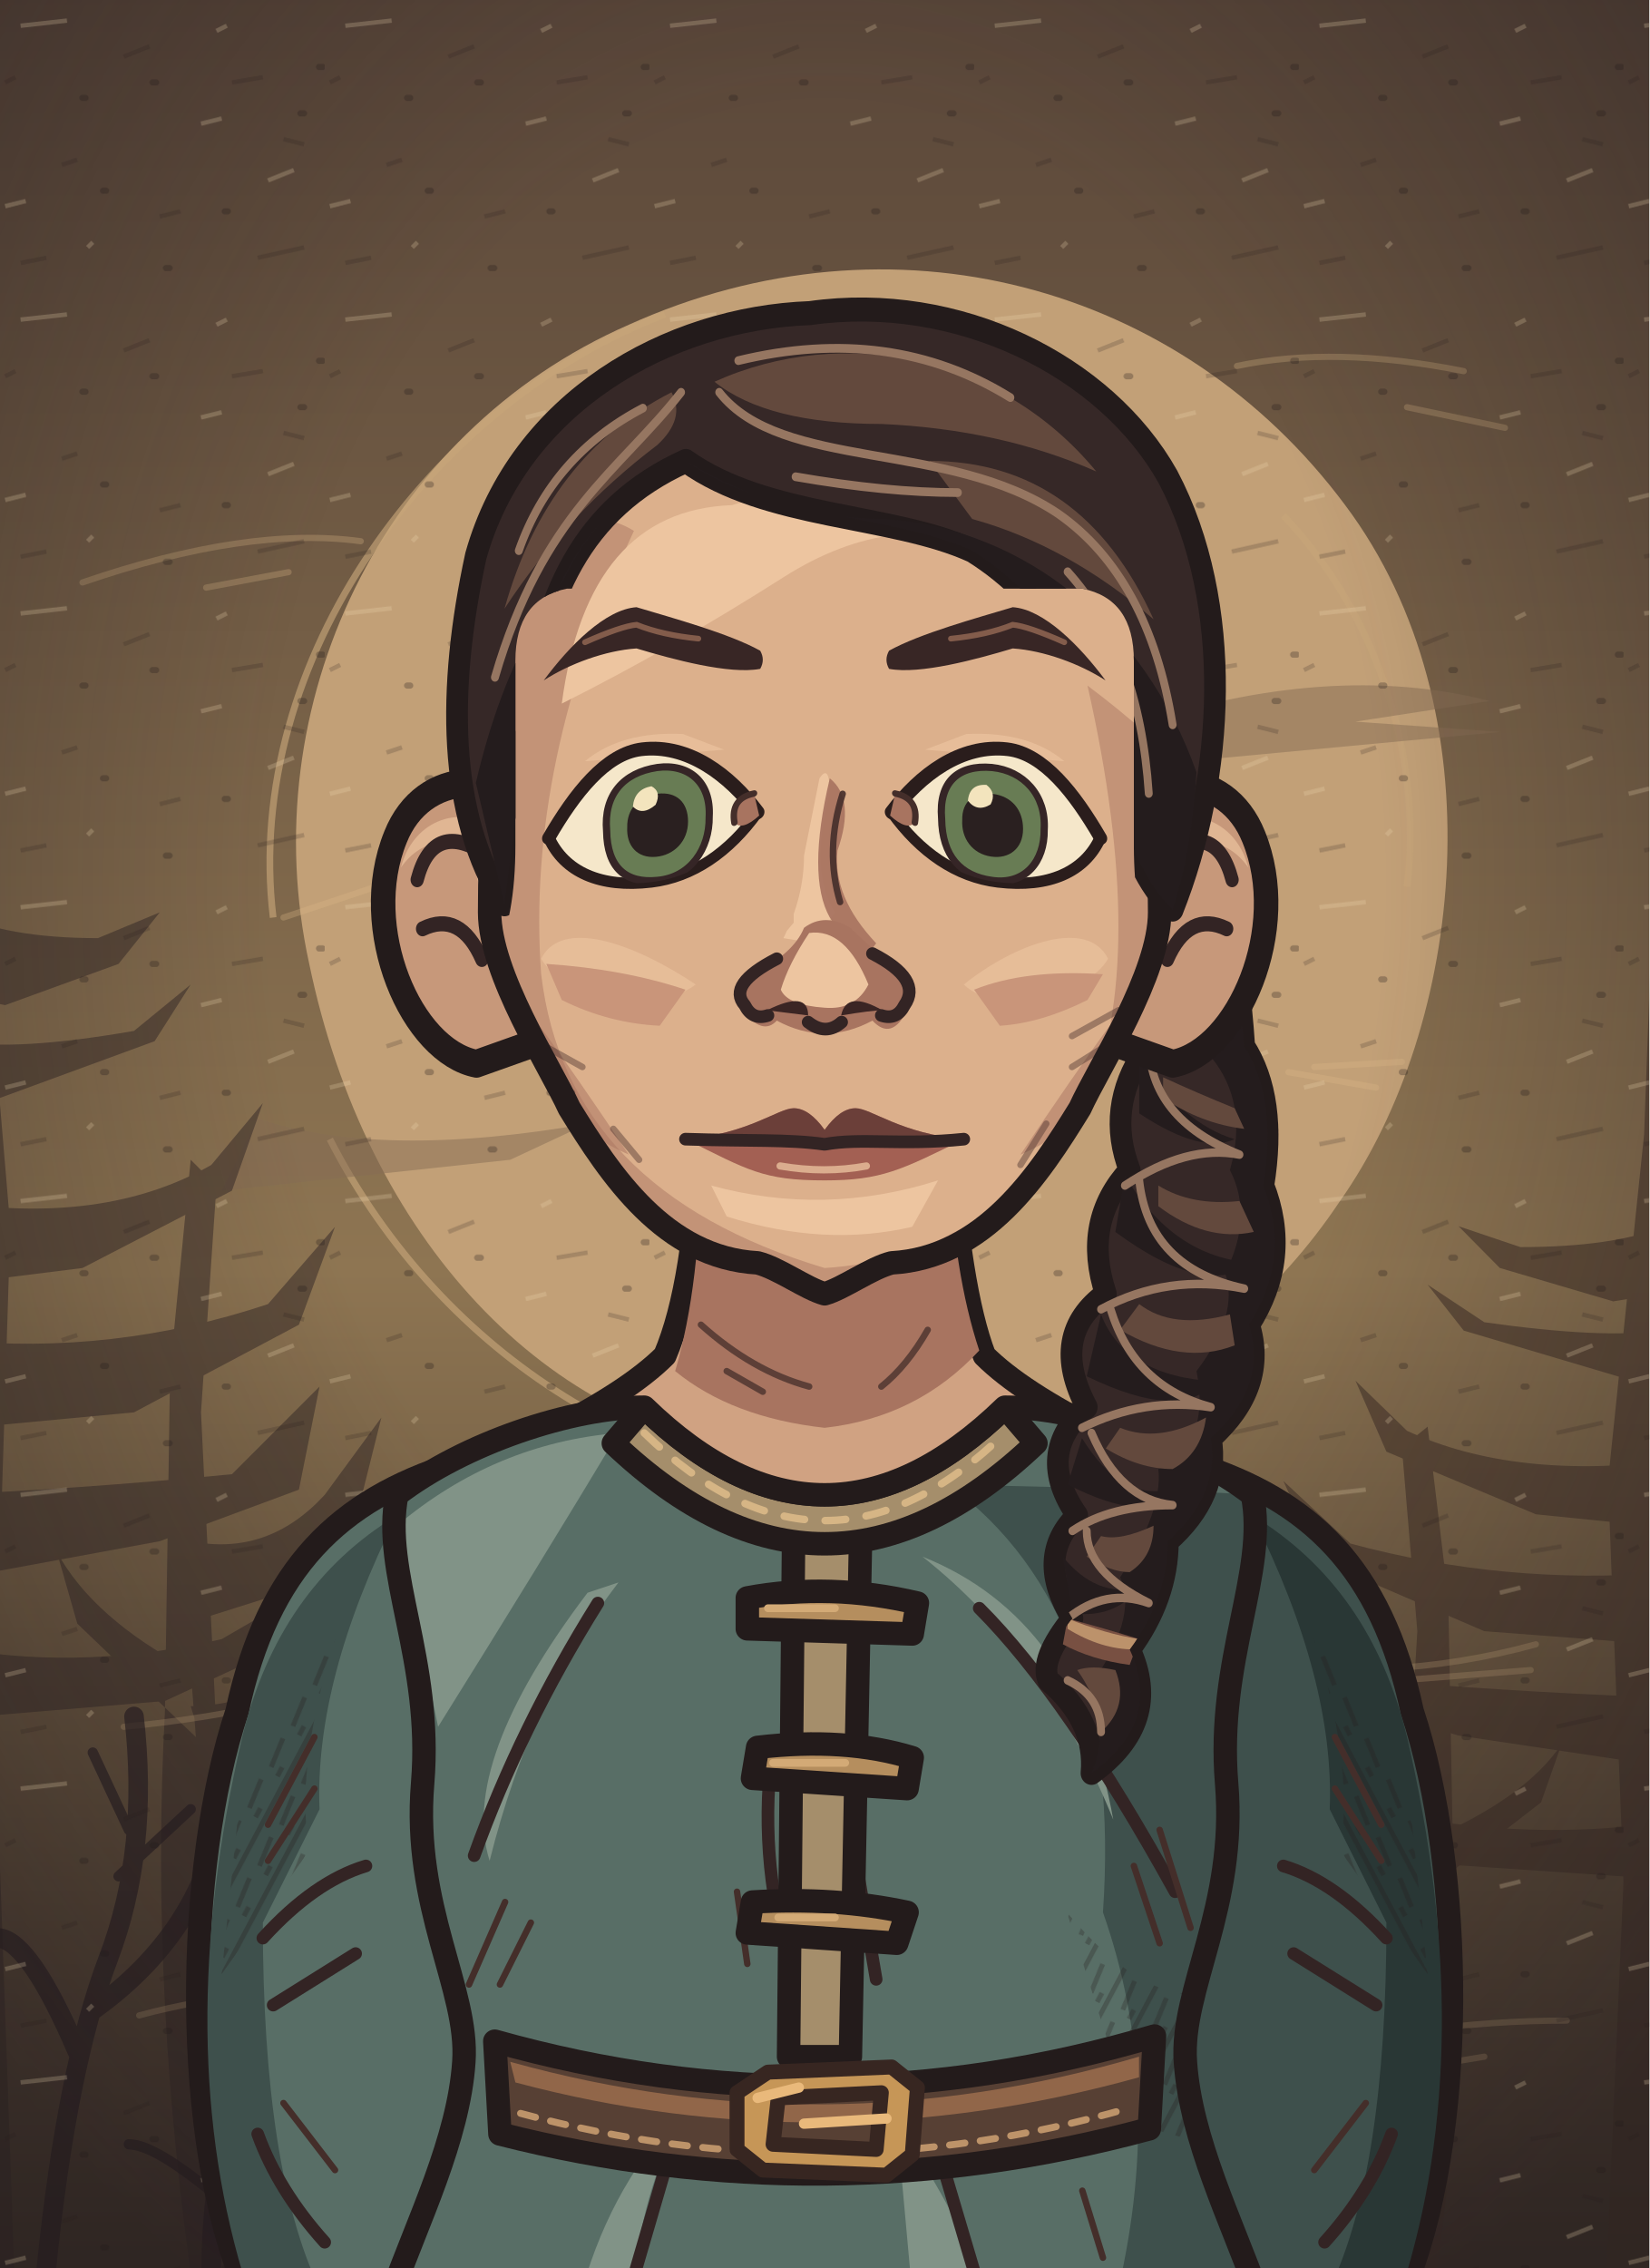
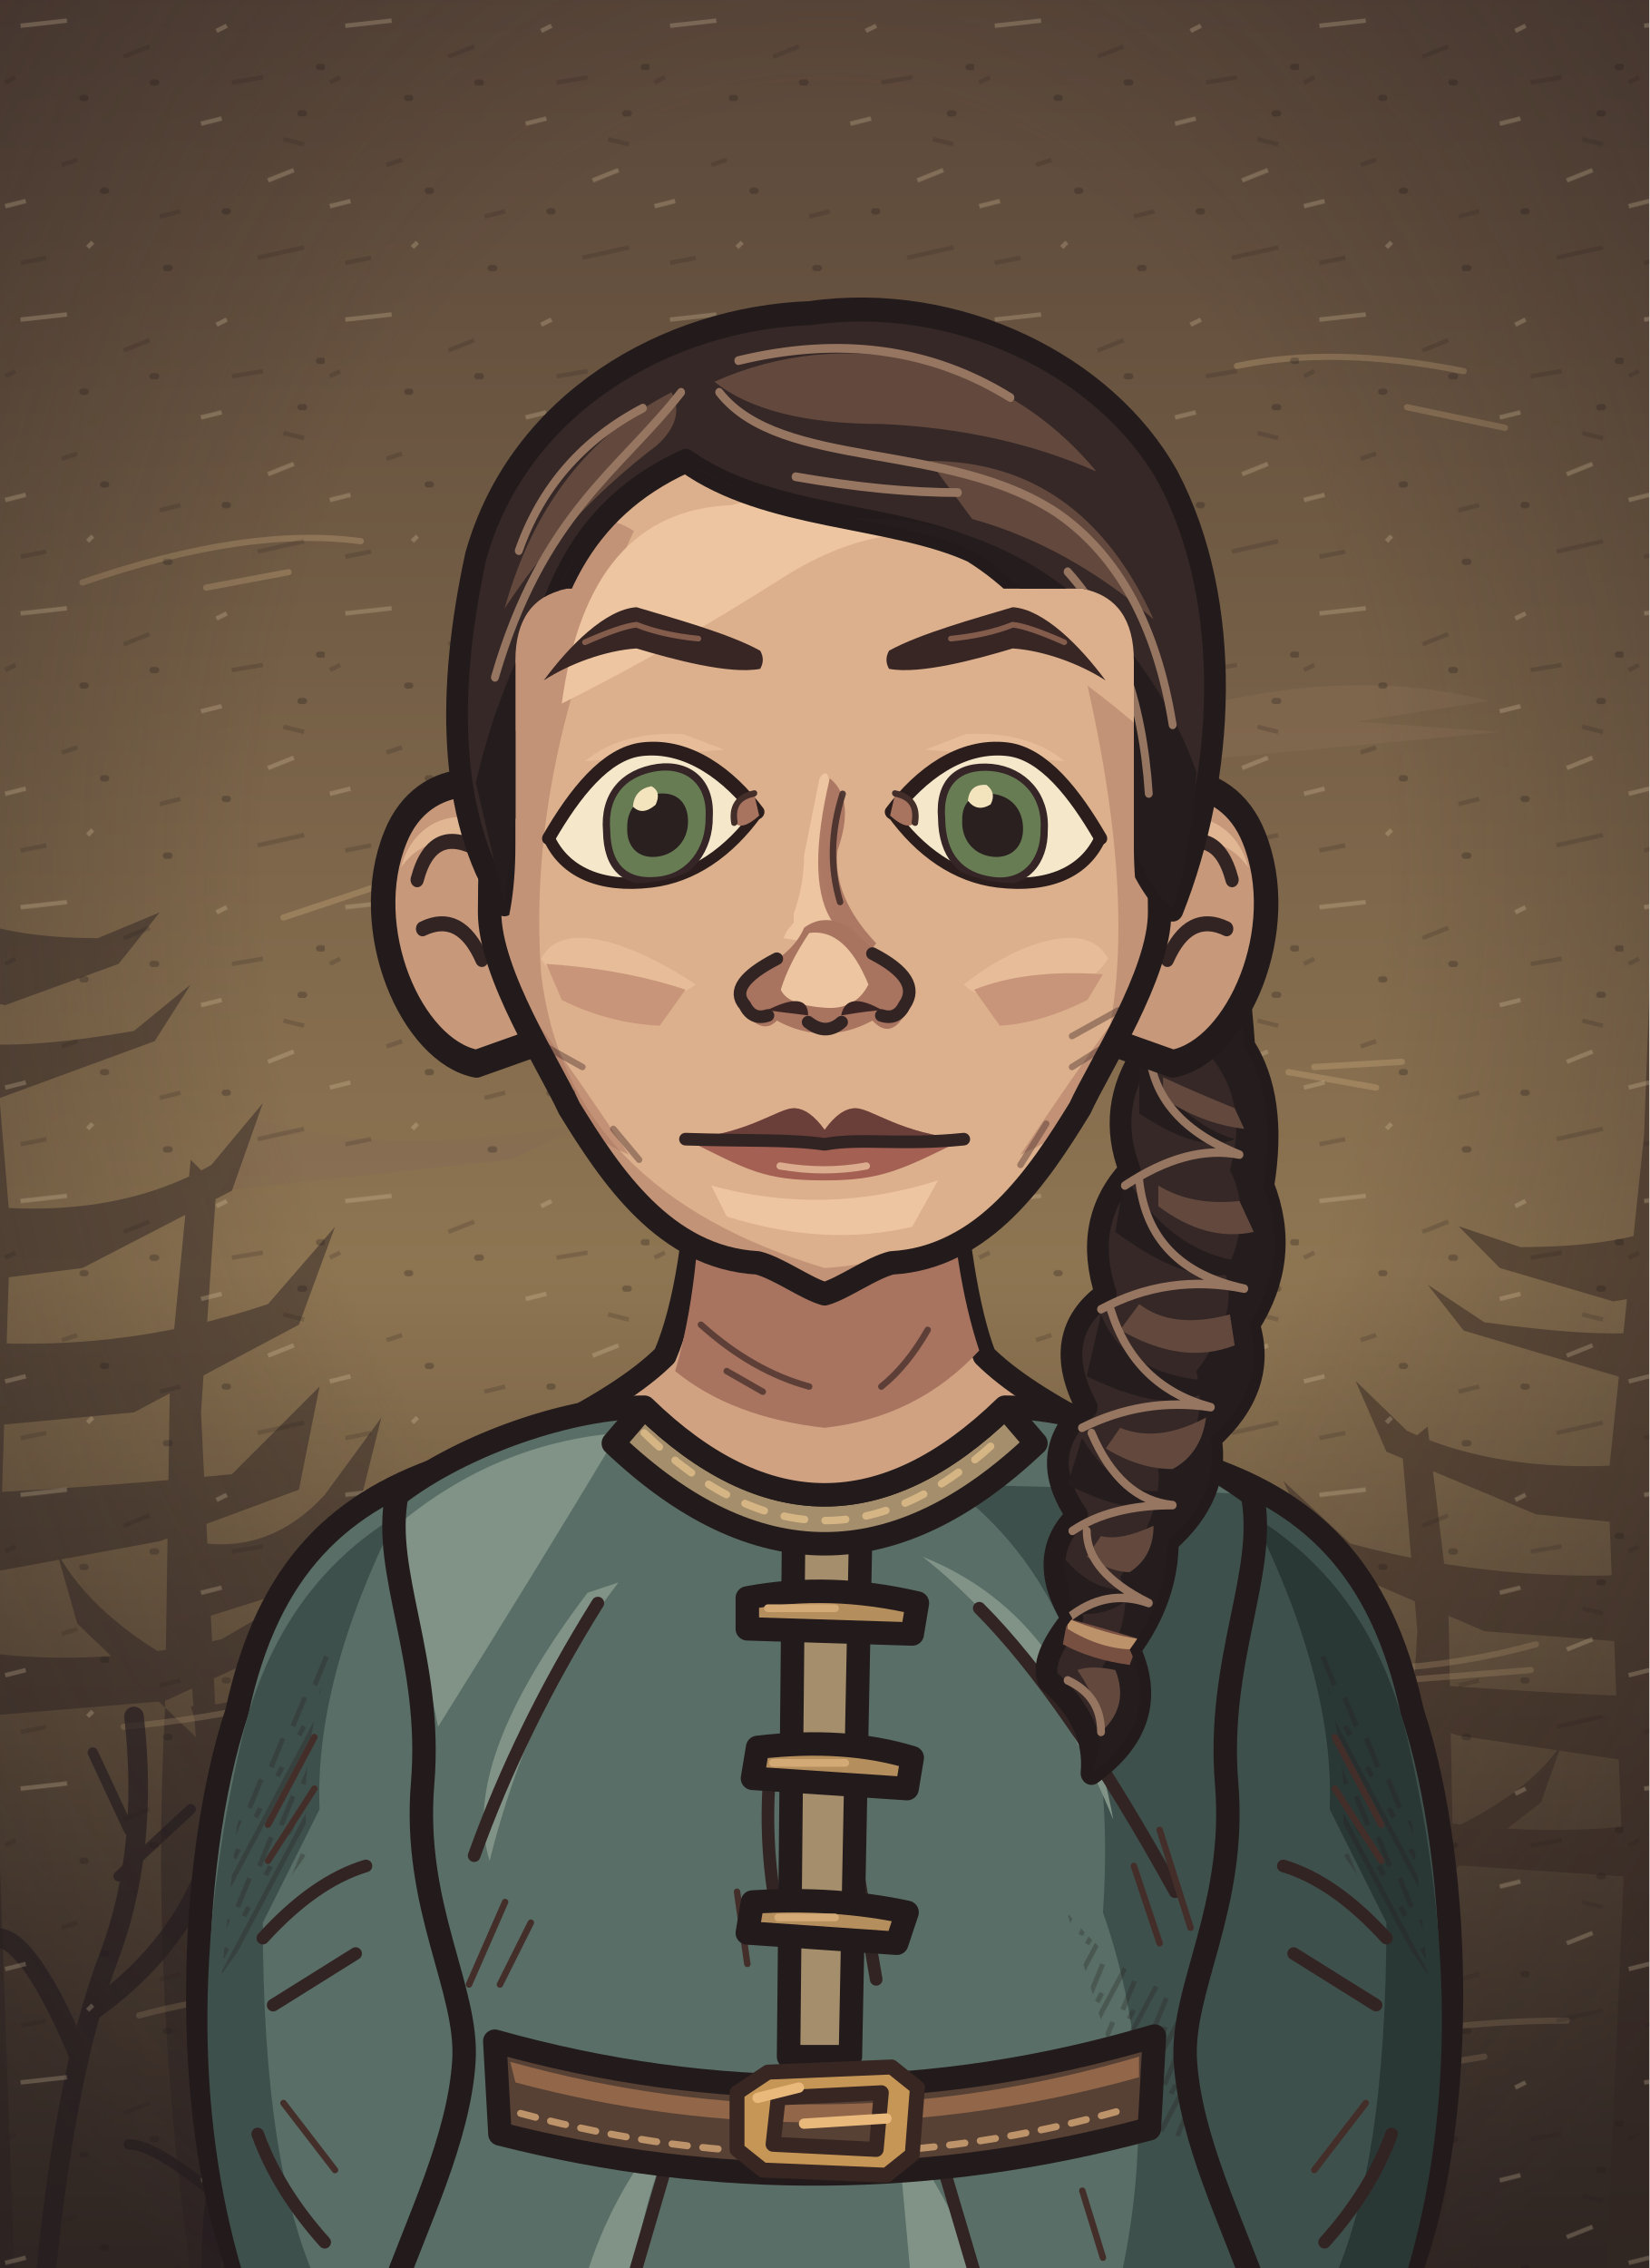
<svg xmlns="http://www.w3.org/2000/svg" xmlns:xlink="http://www.w3.org/1999/xlink" aria-labelledby="title" width="320" height="440" viewBox="0 0 320 440" role="img">
  <defs>
    <style>
      .edge {stroke:#231b1b;stroke-width:4.55;stroke-linecap:round;stroke-linejoin:round}
      .seam {fill:none;stroke:#332424;stroke-width:2.45;stroke-linecap:round;stroke-linejoin:round}
      .etch {fill:none;stroke:#442e2a;stroke-width:1.25;stroke-linecap:round}
      .hair-line {fill:none;stroke:#967661;stroke-width:1.45;stroke-linecap:round}
      .white {fill:#f5e7ca;stroke:#2a1d1c;stroke-width:2.65;stroke-linejoin:round}
      .label {fill:#efdfc1;font:600 20px Georgia,serif}
      .muted {fill:#b8aa96;font:13px 'Segoe UI',sans-serif}
      .section {fill:#dcbb8e;font:600 14px 'Segoe UI',sans-serif}
    </style>
    <linearGradient id="umber" x2="0" y2="1" gradientUnits="objectBoundingBox">
      <stop stop-color="#594639" />
      <stop offset=".56" stop-color="#8e7552" />
      <stop offset="1" stop-color="#3c3029" />
    </linearGradient>
    <linearGradient id="ash" x2="0" y2="1" gradientUnits="objectBoundingBox">
      <stop stop-color="#3b423d" />
      <stop offset=".56" stop-color="#7a7d67" />
      <stop offset="1" stop-color="#242b28" />
    </linearGradient>
    <linearGradient id="rose" x2="0" y2="1" gradientUnits="objectBoundingBox">
      <stop stop-color="#51404a" />
      <stop offset=".56" stop-color="#8a6972" />
      <stop offset="1" stop-color="#372c33" />
    </linearGradient>
    <pattern id="paper-grain" width="63" height="57" patternUnits="userSpaceOnUse">
      <path d="M1 16l2-1m21-4 5-2m16 7 6-1M12 32l3-1m16 11 4-1m20-14 4 1M4 51l5-1m41 0 9-2" fill="none" stroke="#231a1b" stroke-width=".85" opacity=".19" />
      <path d="M4 5l9-1m29 2 2-1M1 40l4-1m12 9 1-1m21-23 4-1m9 12 5-2" fill="none" stroke="#f0dbb5" stroke-width=".85" opacity=".23" />
      <path d="M16 19h.6m13-3h.7m28 6h.7m-39 15h.6m23 4h.6m-12 11h.7m29-39h.7" fill="none" stroke="#21191a" stroke-width="1.2" opacity=".28" stroke-linecap="round" />
    </pattern>
    <pattern id="ink-lines" width="7" height="9" patternUnits="userSpaceOnUse" patternTransform="rotate(28)">
      <path d="M1 -2V10m2.8-8 .6 6m1.9-1v5" stroke="#271d1d" stroke-width=".95" fill="none" opacity=".65" />
    </pattern>
    <radialGradient id="vignette" cx=".5" cy=".39" r=".72">
      <stop offset=".47" stop-color="#20191c" stop-opacity="0" />
      <stop offset="1" stop-color="#20191c" stop-opacity=".48" />
    </radialGradient>
    <g id="firs" fill="currentColor">
      <path d="M10 439Q15 379 12 300L9 220 15 146 15 54 19 80 21 147 28 230 25 326 29 439Z" />
      <path d="M17 169Q27 174 45 174L57 169 49 179 27 187 17 185                M18 194Q29 196 52 192L63 183 56 194 26 205 16 207                M15 225Q46 230 67 218L77 206 71 223 42 238 18 241                M17 252Q48 255 78 245L91 230 84 249 52 266 20 269                M14 282Q40 281 71 278L88 261 84 281 57 291 19 298                M19 312Q43 316 69 310L88 299 84 310 58 322 22 325" />
      <path d="M6 312 0 315V284L11 285M0 266 13 270V250L0 249M0 220 15 221 15 206 0 202                M0 180 16 181V167L0 165M0 141 15 150V138L0 133M0 112 17 127V118L0 104" />
      <path d="M64 440Q55 380 58 324L59 258 63 217 68 222 65 266 68 328 76 440Z                M63 291Q78 294 89 282L100 267 96 283 81 301 62 307                M63 323Q80 323 106 304L98 321 68 339                M63 316Q44 306 37 293L41 307 64 329Z" />
    </g>
    <g id="brambles" fill="none" stroke="currentColor" stroke-linecap="round" stroke-linejoin="round">
      <path stroke-width="3.8" d="M9 440Q13 401 21 380T26 333m-8 57Q39 375 43 352m-28 46Q6 377 0 376M41 440Q41 402 63 385m-20 44q26-6 39-30" />
      <path stroke-width="2" d="M23 364l14-13m-12 4-7-15m20 29 17-4m-15-1 1-11m13 49 2-17m2 14 18-5m-34 32q-12-10-17-10" />
    </g>
    <g id="night-scratches" fill="none" stroke="currentColor" stroke-width="1.2" stroke-linecap="round">
      <path d="M16 113q32-11 54-8m-30 9 16-3m184-40q19-4 44 1m-11 7 19 4                M24 335q33-3 68-16m-44 16 26-4m164-9q31 5 60-3m-39 8 38-3                M27 391q22-6 52-5m168 14q28-8 57-8m-40 11 24-4                M55 178l18-6m177 36 17 3m-12-4 17-1" />
    </g>
    <g id="shirt-setting">
      <rect width="320" height="440" fill="url(#umber)" />
-       <path d="M60 187C49 137 74 84 122 63c51-23 107-8 139 35 30 40 23 101-1 135-24 36-65 54-110 49-44-4-79-42-90-95Z" fill="#c2a077" />
-       <path d="M53 178C47 128 84 78 129 61m-65 160c22 43 65 68 103 66m82-187c19 20 27 48 24 72" fill="none" stroke="#c6a578" stroke-width="1.3" opacity=".65" />
      <path d="M50 217q24 8 64 1l-15 7-56 6m176-90q39-13 70-5l-26 4 28 2-64 6" fill="#856c54" opacity=".5" />
      <use xlink:href="#firs" style="color:#342827" opacity=".52" transform="translate(-26 8)" />
      <use xlink:href="#firs" style="color:#413128" opacity=".58" transform="translate(340 101) scale(-1 .81)" />
      <use xlink:href="#night-scratches" style="color:#dfbb87" opacity=".28" />
      <use xlink:href="#brambles" style="color:#291f22" opacity=".71" />
      <rect width="320" height="440" fill="url(#vignette)" />
      <rect width="320" height="440" fill="url(#paper-grain)" />
    </g>
    <g id="armor-setting">
      <rect width="320" height="440" fill="url(#ash)" />
-       <path d="M48 164c1-51 34-91 83-101 48-11 98 1 130 36 37 39 36 93 8 136-20 30-75 59-121 49-56-12-101-60-100-120Z" fill="#a5a48a" />
-       <path d="M54 144q8-48 53-66m108 5c39 15 61 39 68 68m-44 107q-41 31-93 30" fill="none" stroke="#bec0a0" stroke-width="1.2" opacity=".56" />
      <path d="M42 173q49-4 68 3l-43 6 25 3-49 4m151 35q47 10 104-6l-26 14-62 8Z" fill="#707764" opacity=".48" />
      <use xlink:href="#firs" style="color:#27312c" opacity=".64" transform="translate(-36 30)" />
      <use xlink:href="#firs" style="color:#303833" opacity=".75" transform="translate(324 45) scale(-.86 1.03)" />
      <use xlink:href="#brambles" style="color:#252a27" opacity=".62" transform="translate(319 10) scale(-1 1)" />
      <use xlink:href="#night-scratches" style="color:#d8d8a9" opacity=".28" transform="translate(-2 21)" />
      <rect width="320" height="440" fill="url(#vignette)" />
      <rect width="320" height="440" fill="url(#paper-grain)" />
    </g>
    <g id="woman-setting">
      <rect width="320" height="440" fill="url(#rose)" />
-       <path d="M56 160C60 107 95 74 142 65c47-9 100 15 121 50 23 39 19 90-12 126-31 39-73 55-115 44-52-13-85-74-80-125Z" fill="#b18b83" />
-       <path d="M61 126c15-36 40-55 84-63m97 38c27 25 36 61 29 98m-201 25q14 29 42 47" fill="none" stroke="#d0a69a" stroke-width="1.2" opacity=".58" />
      <path d="M44 235q40-4 76-1l-20 6-36 2 19 3-44 5m183-50q35 3 60-3l-24 9-31 2" fill="#775d65" opacity=".6" />
      <use xlink:href="#firs" style="color:#3b2b34" opacity=".58" transform="translate(-20 84) scale(.86 .91)" />
      <use xlink:href="#firs" style="color:#3d2e39" opacity=".68" transform="translate(327 54) scale(-.85 .98)" />
      <path d="M300 440q-2-82-6-173l-9-103 7-35 12 42 9 98 7 171Z                M294 195q-10-18-25-24l-15-1 13-4 11 2 18 15                M285 162q-13-22-34-27l-7 4 7-11 17 4 20 17                M303 242q-18-23-36-27l-13 3 15-9 11 2 21 15" fill="#3a2b33" opacity=".64" />
      <use xlink:href="#brambles" style="color:#2d2229" opacity=".8" transform="translate(12 6)" />
      <use xlink:href="#night-scratches" style="color:#e1b8a8" opacity=".28" transform="translate(0 7)" />
      <rect width="320" height="440" fill="url(#vignette)" />
      <rect width="320" height="440" fill="url(#paper-grain)" />
    </g>
    <pattern id="mail-rings" width="14" height="13" patternUnits="userSpaceOnUse" patternTransform="rotate(-7)">
      <path d="M-1 2q3-3 6 0 1 3-2 5Q0 8-1 5M6 2q3-3 6 0 1 3-2 5Q7 8 6 5M3 8q3-3 6 0 1 3-2 5-3 1-4-2M10 8q3-3 6 0" fill="none" stroke="#2d2c28" stroke-width="1.6" stroke-linecap="round" />
      <path d="M-.5 4q1.5-2 3-1m5 1q1.4-2 3-1M4 10q1.5-2 3-1m4 1q1.4-2 3-1" fill="none" stroke="#9a9b87" stroke-width="1.12" opacity=".78" stroke-linecap="round" />
    </pattern>
    <pattern id="armor-plates" width="47" height="24" patternUnits="userSpaceOnUse" patternTransform="translate(4 4) rotate(2)">
      <path d="M1 0l21 .7 1 18-3 3-17-1-1-4Zm24 1 19-1 2 15-3 7-19-2Z" fill="#85867a" stroke="#352e2a" stroke-width="1.75" stroke-linejoin="round" />
      <path d="M2 2l18 .2-.2 4L5 7 4 17Zm24 0 16-1 1 4-14 2-3 10Z" fill="#a9a58d" />
      <path d="M19 4l4 14-3 3-16-1 13-4Zm22 2 4 10-2 5-17-1 13-4Z" fill="#62655f" />
      <path d="M7 7l1-.5m6 12 3-2m16-7 5-1m-7 5 4-2" fill="none" stroke="#d0c0a0" stroke-width=".9" opacity=".76" />
      <path d="M6 12q2-2 2.7 1-1 2.2-2.7.5Zm12 1q1.8-2 2.4.6-1 2.6-2.5.8Zm11 1q1-2.2 2.8-1-.2 2.9-2.8 2.1Zm12-2q2.2-1.4 2.3.8-1 2.3-2.3.5Z" fill="#3c342d" />
    </pattern>
    <clipPath id="portrait-frame">
      <rect width="320" height="440" />
    </clipPath>
    <clipPath id="wardrobe-torso-mask">
      <path d="M125 273 C111 273 90 280 77 290 C74 305 84 322 82 346 C80 370 91 386 90 400 C89 415 81 431 76 445 H244 C239 431 231 415 230 400 C229 386 240 370 238 346 C236 322 246 305 243 290 C230 280 209 273 195 273 Q160 307 125 273Z" />
    </clipPath>
    <clipPath id="hair-adult-lock-right">
      <path d="M221 153C232 148 243 157 244 175Q247 189 248 203Q255 213 252 230Q258 244 249 257Q253 269 241 279Q243 290 232 299Q232 310 224 320Q231 334 216 344Q217 334 207 326Q205 322 212 314Q204 302 213 294Q204 282 215 273Q207 259 219 251Q214 237 224 227Q219 215 227 204C221 189 218 174 221 153Z" />
    </clipPath>
    <clipPath id="face-shape-clip">
      <path d="M 160 73 C 191 73 219 90 223 128 C 224 143 225 164 225 177 C 225 189 213.19 207 209.55 215 C 201.55 228 191 244 173 245 C 169 246 163.6 250 160 251 C 156.4 250 151 246 147 245 C 129 244 118.45 228 110.45 215 C 106.81 207 95 189 95 177 C 95 164 96 143 97 128 C 101 90 129 73 160 73 Z" />
    </clipPath>
    <clipPath id="face-features-eye-left">
      <path d="M-21 0 C-16 -8 -10 -15 -3 -15 C6 -15 14 -8 19.5 0 C14 7 7 11 -1 11 C-11 11 -18 7 -21 0Z" />
    </clipPath>
    <clipPath id="face-features-eye-right">
      <path d="M-21 0 C-16 -8 -10 -15 -3 -15 C6 -15 14 -8 19.5 0 C14 7 7 11 -1 11 C-11 11 -18 7 -21 0Z" />
    </clipPath>
    <clipPath id="face-features-nose-bridge">
      <path d="M154 144H167V179L172 185V187H149V185L154 179Z" />
    </clipPath>
    <clipPath id="headgear-hair-face">
      <path d="M25 0H295V337H25ZM110 114.2Q100 116.2 100 128.2V164Q100 178 96 186Q160 177 224 186Q220 178 220 164V128.2Q220 116.2 210 114.2Z" />
    </clipPath>
    <clipPath id="hair-crown-clip">
      <path d="M93 175C81 158 81 134 87 109C96 80 127 64 157 63C188 59 219 73 232 94C246 118 244 151 233 176Q225 169 222 155C218 133 207 117 191 108C174 101 148 102 131 91C109 100 101 117 98 139Q95 161 93 175Z" />
    </clipPath>
  </defs>
  <g clip-path="url(#portrait-frame)">
    <use xlink:href="#shirt-setting" />
    <g data-part="neck">
      <g id="face-shape-neck">
        <path d="M 136 219 Q 135 249 129 263 Q 122 270 106 278 L 123 301 197 301 214 278 Q 198 270 191 263 Q 186 250 184 219 Z" fill="#d0a282" class="edge" />
        <path d="M 136 224 184 224 Q 185 247 190 262 Q 178 275 160 277 Q 142 275 131 266 Q 136 249 136 224 Z" fill="#a87460" />
        <path d="M 136 257 q 10 9 21 12 m -16 -3 7 4 m 32 -12 q -4 7 -9 11" class="etch" opacity=".75" />
      </g>
    </g>
    <path d="M88 284 C66 291 52 304 46 332 C36 362 35 415 48 445 H87 L106 336Z" fill="#586e66" class="edge" />
    <path d="M47 337 Q54 308 77 294 Q61 326 62 351 L51 373 Q51 421 62 444 H48 Q33 397 47 337Z" fill="#3e504c" />
    <path d="M46 354 Q57 326 66 315 Q57 342 60 359 L43 383Z" fill="url(#ink-lines)" opacity=".44" />
    <path d="M51 376 q10 -11 20 -14 m-18 27 16 -10 M50 414 q4 11 13 21" class="seam" />
    <path d="M52 354 l9 -17 m-9 24 9 -14 m-6 61 10 13" class="etch" />
    <g transform="translate(320 0) scale(-1 1)">
      <path d="M88 284 C66 291 52 304 46 332 C36 362 35 415 48 445 H87 L106 336Z" fill="#3e504c" class="edge" />
      <path d="M47 337 Q54 308 77 294 Q61 326 62 351 L51 373 Q51 421 62 444 H48 Q33 397 47 337Z" fill="#293735" />
      <path d="M46 354 Q57 326 66 315 Q57 342 60 359 L43 383Z" fill="url(#ink-lines)" opacity=".44" />
      <path d="M51 376 q10 -11 20 -14 m-18 27 16 -10 M50 414 q4 11 13 21" class="seam" />
      <path d="M52 354 l9 -17 m-9 24 9 -14 m-6 61 10 13" class="etch" />
    </g>
    <path d="M125 273 C111 273 90 280 77 290 C74 305 84 322 82 346 C80 370 91 386 90 400 C89 415 81 431 76 445 H244 C239 431 231 415 230 400 C229 386 240 370 238 346 C236 322 246 305 243 290 C230 280 209 273 195 273 Q160 307 125 273Z" fill="#586e66" />
    <g data-part="torso" clip-path="url(#wardrobe-torso-mask)">
      <path d="M77 296 Q96 280 120 278 Q105 303 85 335Z" fill="#819387" />
      <path d="M184 288 Q230 289 243 290 L260 444 H217 Q226 405 214 371 Q218 313 184 288Z" fill="#3e504c" />
      <path d="M78 344 Q88 359 84 381 L69 402 L61 359Z" fill="#3e504c" />
      <path d="M207 371 Q223 390 235 386 L234 416 L220 412Z" fill="url(#ink-lines)" opacity=".42" />
      <path d="M120 307 Q103 329 95 361 Q89 342 114 309Z M179 302 Q209 314 216 353 Q203 321 179 302Z" fill="#819387" />
      <path d="M133 409 Q124 426 123 444 H113 Q119 423 133 409Z M174 412 Q184 426 192 445 H177Z" fill="#819387" />
      <path d="M116 311 Q101 335 92 360 M190 312 Q207 329 228 367 M150 338 q-3 22 3 42 m11 -31 6 35 M129 421 l-7 24 m60 -28 8 27" class="seam" />
      <path d="M98 369 l-7 16 m12 -12 -6 12 M225 355 l6 19 m-11 -12 5 15 M143 367 l2 14 m65 44 4 13" class="etch" />
      <path d="M154 296 167 297 165 399 153 399Z" fill="#a58e6b" class="edge" />
      <path d="M145 310q16 -3 33 1l-1 6-32 -1Z M147 339q17 -2 30 2l-1 6-30 -2Z M146 369q16 -1 30 2l-2 6-29 -2Z" fill="#b58e5e" class="edge" />
      <path d="M149 312h13m-12 30h14m-13 30h11" fill="none" stroke="#d3aa76" stroke-width="1.5" stroke-linecap="round" />
      <path d="M125 273 Q160 307 195 273 L201 280 Q160 319 119 280Z" fill="#a58e6b" class="edge" />
      <path d="M125 278 Q160 312 195 278" fill="none" stroke="#d6b585" stroke-width="1.45" stroke-dasharray="4 4" stroke-linecap="round" />
    </g>
    <path d="M125 273 C111 273 90 280 77 290 C74 305 84 322 82 346 C80 370 91 386 90 400 C89 415 81 431 76 445 H244 C239 431 231 415 230 400 C229 386 240 370 238 346 C236 322 246 305 243 290 C230 280 209 273 195 273 Q160 307 125 273Z" fill="none" class="edge" />
    <g data-part="belt" clip-path="url(#wardrobe-torso-mask)">
      <path d="M96 396 Q160 414 224 395 L223 413 Q160 430 97 414Z" fill="#574034" class="edge" />
      <path d="M99 400 Q160 417 221 399 L221 403 Q160 420 100 404Z" fill="#916649" />
      <path d="M101 410 Q160 426 219 409" fill="none" stroke="#bd9369" stroke-width="1.35" stroke-dasharray="3 3" stroke-linecap="round" />
      <path d="M149 402l24 -1 5 4-1 13-5 4-24 -1-5 -4v-11Z M151 407l-1 9 20 1 1 -11Z" fill="#c69657" fill-rule="evenodd" stroke="#372621" stroke-width="2.9" stroke-linejoin="round" />
      <path d="M156 412l16 -1m-25 -4 8 -2" fill="none" stroke="#e9b97b" stroke-width="2" stroke-linecap="round" />
    </g>
    <g id="hair-adult-locks" transform="matrix(0.926 0 0 1 11.765 0)">
      <path d="M221 153C232 148 243 157 244 175Q247 189 248 203Q255 213 252 230Q258 244 249 257Q253 269 241 279Q243 290 232 299Q232 310 224 320Q231 334 216 344Q217 334 207 326Q205 322 212 314Q204 302 213 294Q204 282 215 273Q207 259 219 251Q214 237 224 227Q219 215 227 204C221 189 218 174 221 153Z" fill="#362827" class="edge" />
      <g clip-path="url(#hair-adult-lock-right)">
        <path d="M240 166Q246 181 248 203Q255 213 252 230Q258 244 249 257Q253 269 241 279Q243 290 232 299Q232 310 224 320Q231 334 216 344Q220 335 215 328Q226 314 222 306Q231 293 230 285Q241 280 238 266Q247 255 244 247Q250 236 245 227Q249 214 241 205Q242 184 240 166Z M226 205Q235 218 246 221Q239 224 226 216Z M223 228Q233 244 250 245Q240 252 221 239Z M218 255Q223 267 242 268Q235 276 215 267Z M214 279Q222 291 232 289Q228 296 211 288Z M210 302Q217 310 226 308Q221 314 212 313Z" fill="#241c1d" />
        <path d="M232 175C232 190 239 197 240 206Q233 204 230 198Q227 184 232 175Z M231 209Q238 212 246 215L248 219Q239 218 231 213Z M230 230Q237 234 247 233L250 239Q240 241 230 234Z M226 253Q233 258 245 255L246 261Q235 265 222 258Z M222 277Q230 280 240 275Q239 282 233 285Q226 285 219 281Z M218 298Q222 299 229 296Q229 302 224 305Q220 305 215 302Z M213 324Q216 323 221 324Q224 331 218 336Q217 329 213 324Z" fill="#63493d" />
        <path d="M228 160C228 180 230 191 237 201 M228 202Q228 217 247 224Q236 222 223 230 M226 229Q228 246 248 250Q232 247 218 254 M220 254Q225 269 241 273Q227 271 214 277 M216 278Q222 291 233 292Q220 292 212 297 M215 297Q215 305 228 311Q219 308 211 314M211 326Q218 329 218 336" fill="none" stroke="#967661" stroke-width="1.65" stroke-linecap="round" stroke-linejoin="round" />
        <path d="M211 314Q219 316 226 318L224 323Q216 322 210 319Z" fill="#785042" />
        <path d="M211 314Q219 317 226 318L225 320Q218 320 211 316Z" fill="#bc926b" />
      </g>
    </g>
    <g id="face-shape">
      <g id="face-shape-ears">
        <g transform="translate(105 179) scale(-1.046 1.19)">
          <path d="M -4 -15 C 7 -26 22 -25 27 -14 C 34 1 24 21 12 23 L -4 18 Z" fill="#c7987a" class="edge" />
          <path d="M 7 -15 C 16 -20 24 -16 26 -9 C 22 -14 16 -14 13 -11 L 10 -1 Z" fill="#edc5a0" opacity=".66" />
          <path d="M 23 -7 Q 20 -17 10 -11 L 7 2 M 22 1 Q 15 -2 11 6" class="seam" />
        </g>
        <g transform="translate(215 179) scale(1.046 1.19)">
          <path d="M -4 -15 C 7 -26 22 -25 27 -14 C 34 1 24 21 12 23 L -4 18 Z" fill="#c7987a" class="edge" />
          <path d="M 7 -15 C 16 -20 24 -16 26 -9 C 22 -14 16 -14 13 -11 L 10 -1 Z" fill="#edc5a0" opacity=".66" />
          <path d="M 23 -7 Q 20 -17 10 -11 L 7 2 M 22 1 Q 15 -2 11 6" class="seam" />
        </g>
      </g>
      <path d="M 160 73 C 191 73 219 90 223 128 C 224 143 225 164 225 177 C 225 189 213.19 207 209.55 215 C 201.55 228 191 244 173 245 C 169 246 163.6 250 160 251 C 156.4 250 151 246 147 245 C 129 244 118.45 228 110.45 215 C 106.81 207 95 189 95 177 C 95 164 96 143 97 128 C 101 90 129 73 160 73 Z" fill="#dcb08c" />
      <g clip-path="url(#face-shape-clip)">
        <path d="M 70 141 Q 104 91 123 103 Q 102 148 105 189 Q 110 231 160 246 Q 192 244 211 214 Q 223 186 211 133 Q 235 151 250 174 L 250 265 70 265 Z" fill="#c39377" />
        <path d="M 109 136.5 Q 114 99 142 98 Q 173 89 195 107 Q 174 98 152 112 Q 130 126 109 136.5 Z" fill="#edc5a0" />
        <g transform="translate(160 0) scale(-1 1)">
          <path d="M 25 191 C 37 183 51 178 55 186 C 51 193 34 197.667 25 191 Z" fill="#edc5a0" opacity=".605" />
          <path d="M 27 192 Q 39 188 54 187 L 51 194 Q 42 198.5 32 199 Z" fill="#c9957a" />
          <path d="M 56 198 Q 48 209 38 224 Q 52 218 62 202 Z" fill="#a87460" opacity=".51" />
        </g>
        <g transform="translate(160 0) scale(1 1)">
          <path d="M 27 191 C 37 183 51 178 55 186 C 51 193 34 197.667 27 191 Z" fill="#edc5a0" opacity=".605" />
          <path d="M 29 192 Q 39 188 54 189 L 51 194 Q 42 198.5 34 199 Z" fill="#c9957a" />
          <path d="M 56 198 Q 48 209 38 224 Q 52 218 62 202 Z" fill="#a87460" opacity=".51" />
        </g>
        <path d="M 92 183 Q 99 211 120 232 L 132 247 119 248 Q 98 234 85 212 Z M 229 184 Q 224 217 203 241 L 193 250 209 247 Q 230 233 240 211 Z" fill="url(#ink-lines)" opacity=".42" />
        <path d="M 138 230 Q 160 236 182 229 L 177 238 Q 160 242 141 236 Z" fill="#edc5a0" />
        <path d="M 104 202 l 9 5 m -8 1 6 4 m 97 -11 9 -5 m -9 11 8 -5 m -97 17 5 6 m 74 1 5 -8" class="etch" opacity=".42" />
      </g>
      <path d="M 160 73 C 191 73 219 90 223 128 C 224 143 225 164 225 177 C 225 189 213.19 207 209.55 215 C 201.55 228 191 244 173 245 C 169 246 163.6 250 160 251 C 156.4 250 151 246 147 245 C 129 244 118.45 228 110.45 215 C 106.81 207 95 189 95 177 C 95 164 96 143 97 128 C 101 90 129 73 160 73 Z" fill="none" class="edge" />
    </g>
    <g clip-path="url(#face-shape-clip)">
      <g data-part="eyes">
        <g transform="matrix(1 -0.12 0 1 127.5 160)">
          <path d="M-14 -14 Q-7 -19 5 -17 L13 -13" fill="#edc5a0" opacity=".65" />
          <path d="M-21 0 C-16 -8 -10 -15 -3 -15 C6 -15 14 -8 19.5 0 C14 7 7 11 -1 11 C-11 11 -18 7 -21 0Z" class="white" style="stroke-width:2.15" />
          <g clip-path="url(#face-features-eye-left)">
            <g transform="translate(0 0) scale(1 1)">
              <path d="M-9.8 0 C-10.4 -7 -6.6 -10.9 0 -11.1 C6.1 -11.2 10.5 -7 10.1 -.3 C10.2 5.9 6.4 11 0 10.8 C-6.1 10.7 -9.7 7.2 -9.8 0Z" fill="#687c54" stroke="#352526" stroke-width="1.4" />
              <path d="M-5.8 -.2C-5.9-3.8-3.5-6 .1-6 3.8-6 6-3.6 6 .1 6 3.9 3.3 6.3-.2 6.2-3.9 6.1-6 3.3-5.8-.2Z" fill="#2a2020" />
              <path d="M-4.7-4.1Q-4.4-7.4-1.1-7.6 .9-6.3-.3-3.9-2.9-2-4.7-4.1Z" fill="#f3e4bd" />
            </g>
          </g>
          <path d="M-21 0 C-16 -8 -10 -15 -3 -15 C6 -15 14 -8 19.5 0" fill="none" stroke="#2a1d1c" stroke-width="2.65" stroke-linecap="round" />
          <path d="M18.8 -3.8 Q14.2 -3.4 15 1.4 Q16.5 3.2 19.8 .6Z" fill="#a87460" />
          <path d="M18.8 -3.8 Q14.2 -3.4 15 1.4" class="etch" />
        </g>
        <g transform="matrix(-1 -0.12 0 1 192.5 160)">
          <path d="M-14 -14 Q-7 -19 5 -17 L13 -13" fill="#edc5a0" opacity=".65" />
          <path d="M-21 0 C-16 -8 -10 -15 -3 -15 C6 -15 14 -8 19.5 0 C14 7 7 11 -1 11 C-11 11 -18 7 -21 0Z" class="white" style="stroke-width:2.15" />
          <g clip-path="url(#face-features-eye-right)">
            <g transform="translate(0 0) scale(-1 1)">
              <path d="M-9.8 0 C-10.4 -7 -6.6 -10.9 0 -11.1 C6.1 -11.2 10.5 -7 10.1 -.3 C10.2 5.9 6.4 11 0 10.8 C-6.1 10.7 -9.7 7.2 -9.8 0Z" fill="#687c54" stroke="#352526" stroke-width="1.4" />
              <path d="M-5.8 -.2C-5.9-3.8-3.5-6 .1-6 3.8-6 6-3.6 6 .1 6 3.9 3.3 6.3-.2 6.2-3.9 6.1-6 3.3-5.8-.2Z" fill="#2a2020" />
              <path d="M-4.7-4.1Q-4.4-7.4-1.1-7.6 .9-6.3-.3-3.9-2.9-2-4.7-4.1Z" fill="#f3e4bd" />
            </g>
          </g>
          <path d="M-21 0 C-16 -8 -10 -15 -3 -15 C6 -15 14 -8 19.5 0" fill="none" stroke="#2a1d1c" stroke-width="2.65" stroke-linecap="round" />
          <path d="M18.8 -3.8 Q14.2 -3.4 15 1.4 Q16.5 3.2 19.8 .6Z" fill="#a87460" />
          <path d="M18.8 -3.8 Q14.2 -3.4 15 1.4" class="etch" />
        </g>
      </g>
      <g data-part="brows">
        <g transform="matrix(1 0 0 1 127.5 129)">
          <path d="M-22 3 C-17 -3.76 -10 -10.8 -4 -11.2 C3 -9.1 14 -6.1 20 -2.76 Q21 -1 20 0.76 C14 1.9 3 -1.1 -4 -3.2 C-10 -2.8 -17 -0.24 -22 3Z" fill="#382625" />
          <path d="M-14 -4.4 Q-7 -7.5 -4 -7.8 Q1 -5.8 8 -5.1" fill="none" stroke="#835c4b" stroke-width="1.1" stroke-linecap="round" />
        </g>
        <g transform="matrix(-1 0 0 1 192.5 129)">
          <path d="M-22 3 C-17 -3.76 -10 -10.8 -4 -11.2 C3 -9.1 14 -6.1 20 -2.76 Q21 -1 20 0.76 C14 1.9 3 -1.1 -4 -3.2 C-10 -2.8 -17 -0.24 -22 3Z" fill="#382625" />
          <path d="M-14 -4.4 Q-7 -7.5 -4 -7.8 Q1 -5.8 8 -5.1" fill="none" stroke="#835c4b" stroke-width="1.1" stroke-linecap="round" />
        </g>
      </g>
      <g data-part="nose">
        <g clip-path="url(#face-features-nose-bridge)">
          <path d="M159 151 Q161 148 161 154 Q157 169 162 177 L158 183 152 182 Q156 174 156 166Z" fill="#edc5a0" />
          <path d="M161 151 Q166 155 162.5 165 Q161.5 174 170 183 L167 187 161 178 Q156.5 170 161 151Z" fill="#a87460" opacity=".93" />
          <path d="M163.5 154 Q160 165 163 175" class="etch" opacity=".9" />
        </g>
        <path d="M156 180 Q160 177 165 180 C167 182 169.28 184 174 188 Q178 192 176 196 Q173 202 169.28 198 Q160 203 150.72 198 Q148 201 144 196 Q142 192 146 189 Q154 185 156 180Z" fill="#a87460" />
        <path d="M157 181 Q164 180 168.5 191 Q165.95 196 160 195.5 Q152.775 195 151.5 192 Q153 187 157 181Z" fill="#edc5a0" />
        <path d="M150.72 186 Q141 191 144.5 195 Q146 198 149 197 M169.28 185 Q179 190 175.5 195 Q174 198 171 197" class="seam" />
        <path d="M148.8 196 q8 -4 8 1 q-8 -1 -8 -1Z M163.2 197 q1 -5 8 -1 q-2 0 -8 1Z" fill="#3b2524" />
        <path d="M156.8 198.3 Q160.25 201 163.3 198.3" class="seam" />
      </g>
      <g data-part="mouth">
        <path d="M133 221 C145.15 220 151 215 154 215 Q157 215 160 219.2 Q163 215 166 215 C169 215 174.85 220 187 221 C174.85 227 171 229 160 229 C148 229 145.15 227 133 221Z" fill="#a36053" />
        <path d="M133 221 C145.15 220 151 215 154 215 Q157 215 160 219.2 Q163 215 166 215 C169 215 174.85 220 187 221 C174.85 222.25 167 220.7 160 222 C153 221 145.15 221.4 133 221Z" fill="#56322f" opacity=".72" />
        <path d="M133 221 C145.15 221.4 153 221 160 222 C167 220.7 174.85 222.25 187 221" class="seam" />
        <path d="M151.36 226.2 Q160 227.7 168.1 226.2" fill="none" stroke="#edc5a0" stroke-width="1.4" stroke-linecap="round" opacity=".76" />
      </g>
    </g>
    <g id="hair-front">
      <g clip-path="url(#headgear-hair-face)">
        <g transform="matrix(0.926 0 0 1.024 11.765 -3.765)">
          <path d="M93 175C81 158 81 134 87 109C96 80 127 64 157 63C188 59 219 73 232 94C246 118 244 151 233 176Q225 169 222 155C218 133 207 117 191 108C174 101 148 102 131 91C109 100 101 117 98 139Q95 161 93 175Z" fill="#362827" class="edge" />
          <g clip-path="url(#hair-crown-clip)">
            <path d="M87 152Q96 117 119 101L131 91Q151 102 173 102C202 104 227 122 238 150Q237 165 233 176L225 171C224 148 214 124 191 108C172 101 147 102 131 91C107 102 101 117 98 139L93 175Z" fill="#241c1d" />
            <path d="M93 119Q102 90 128 78Q131 83 125 88Q106 101 93 119Z M137 76C164 65 197 71 217 93Q197 85 172 84Q148 84 137 76Z M182 91Q214 91 229 121Q211 107 191 102Z" fill="#63493d" />
            <path d="M130 78C117 93 101 101 91 132M122 81Q103 90 96 108 M138 78C151 93 186 87 209 101Q228 113 233 141 M142 72Q174 65 199 79M154 94Q173 97 188 97 M211 112Q226 127 228 154" fill="none" stroke="#967661" stroke-width="1.65" stroke-linecap="round" stroke-linejoin="round" />
            <path d="M211 314Q219 316 226 318L224 323Q216 322 210 319Z" fill="#785042" />
            <path d="M211 314Q219 317 226 318L225 320Q218 320 211 316Z" fill="#bc926b" />
          </g>
        </g>
      </g>
    </g>
  </g>
</svg>
